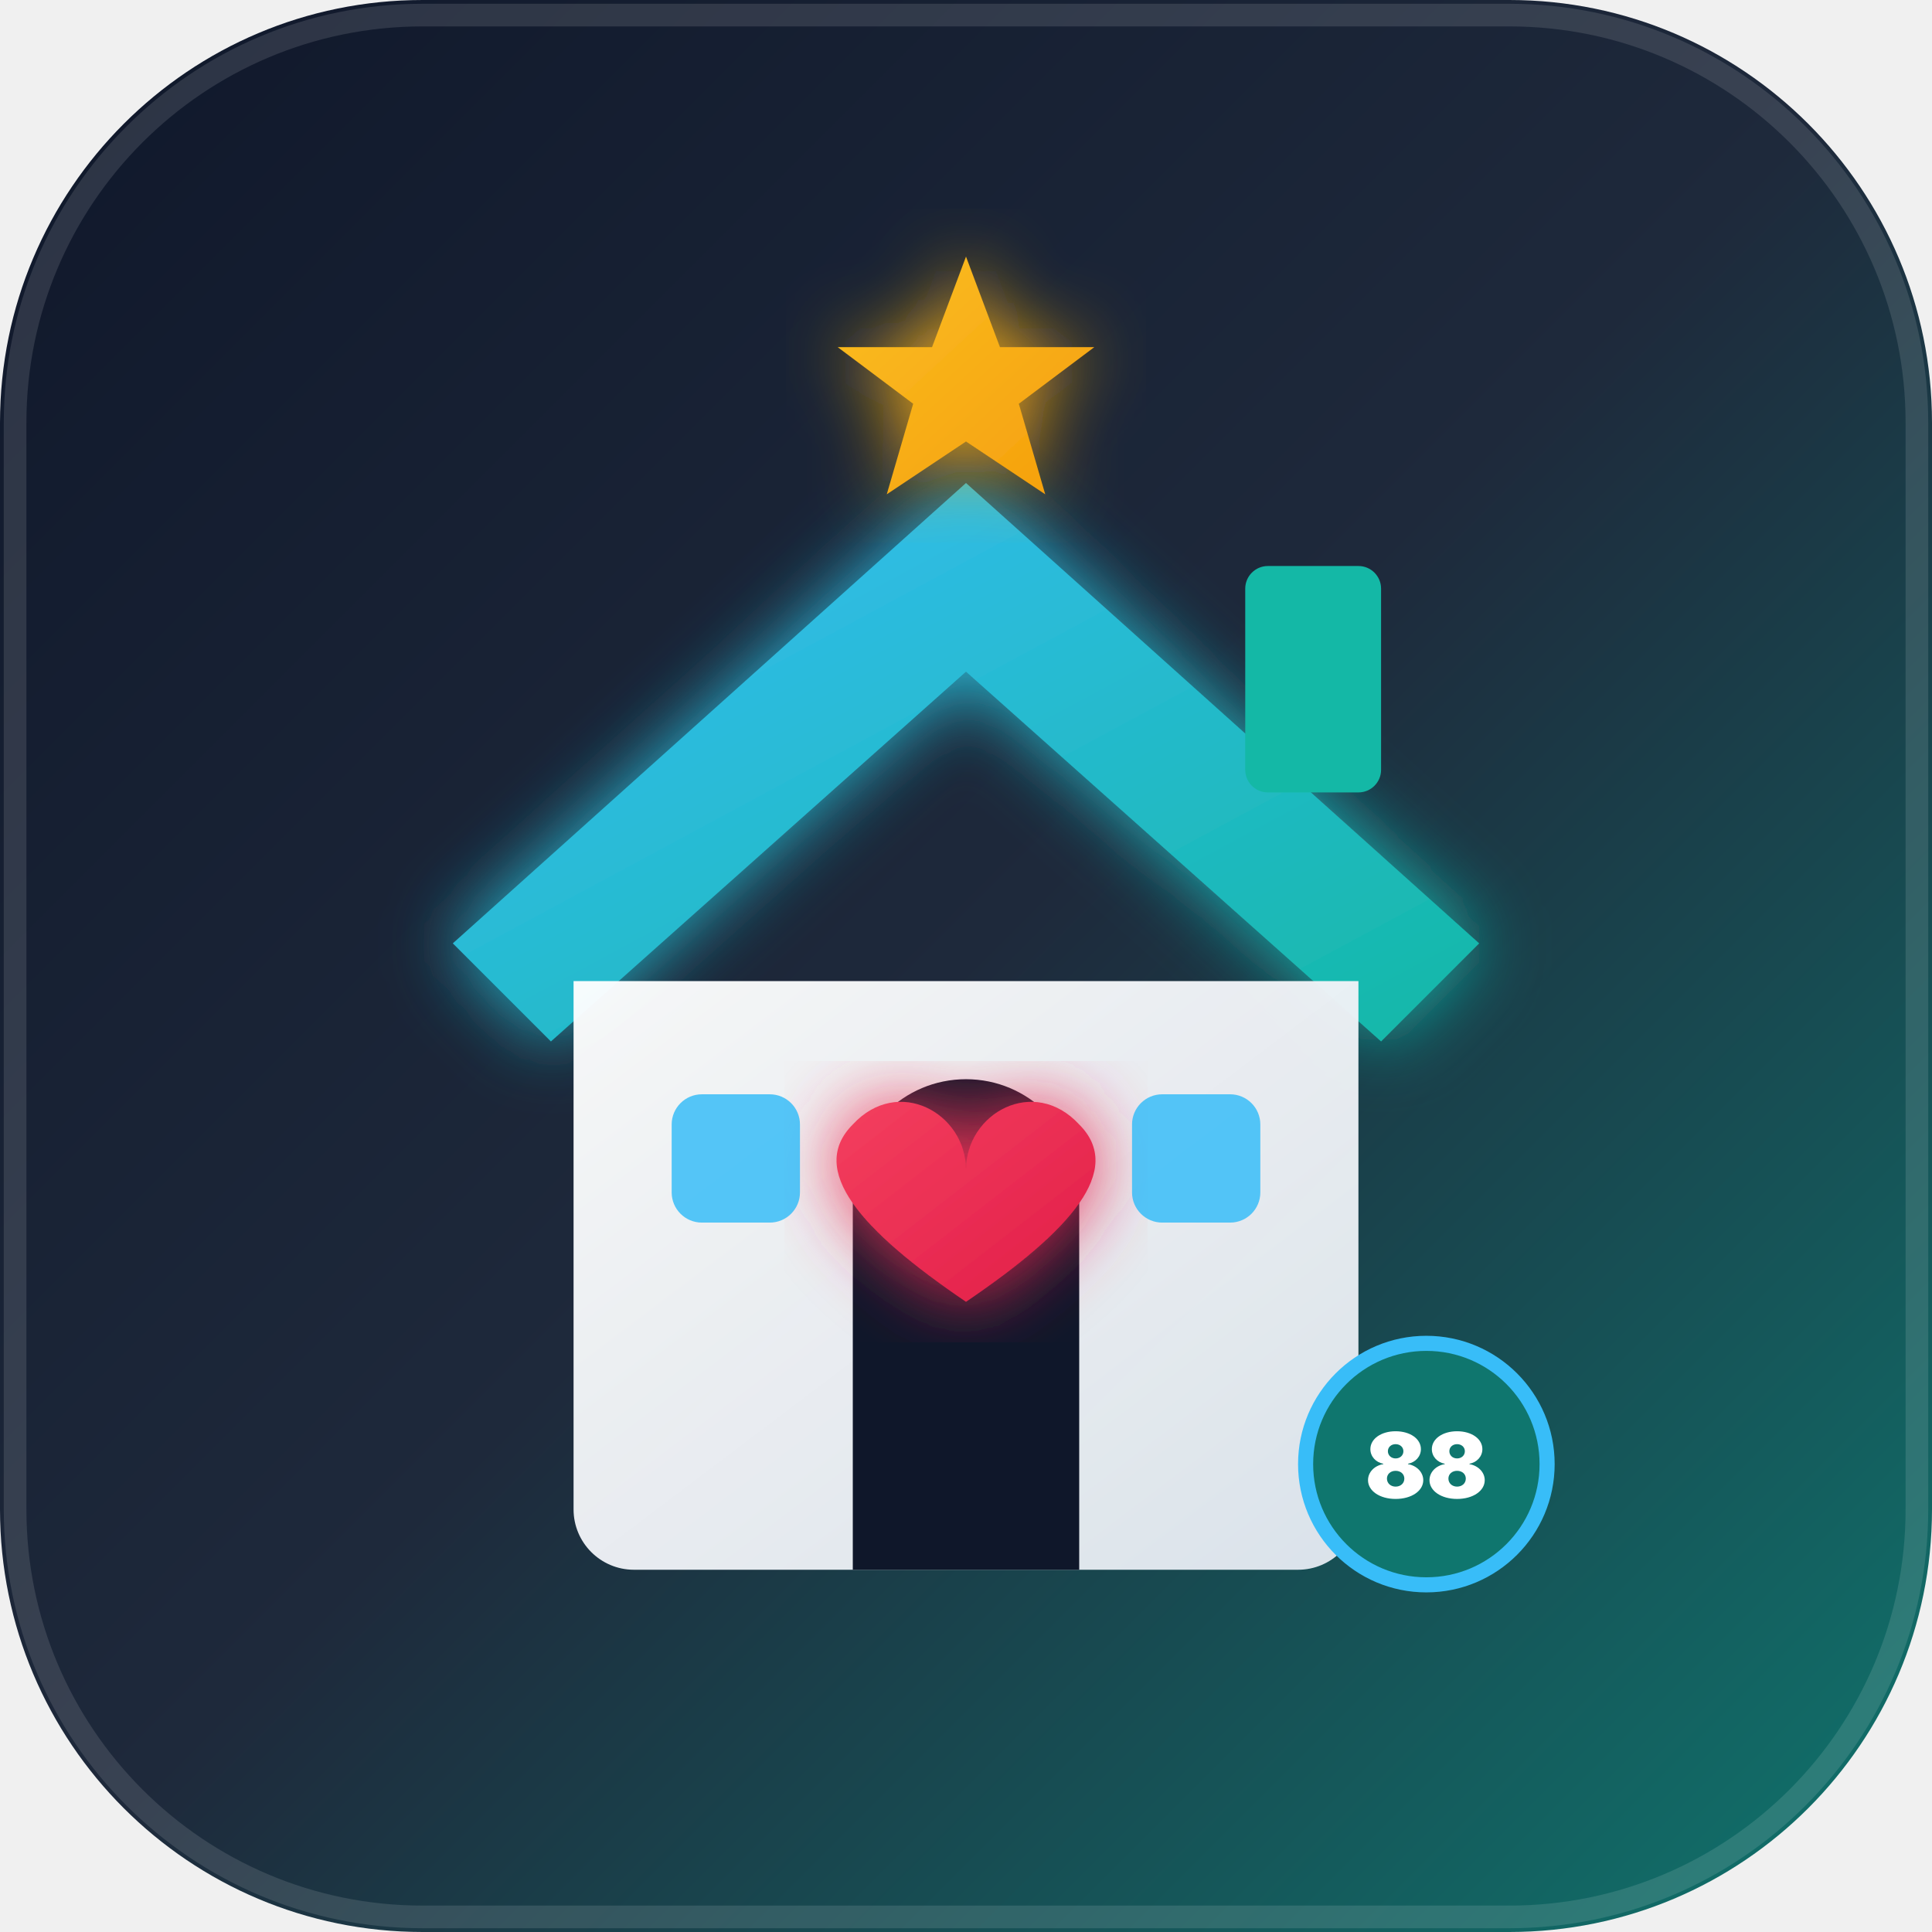
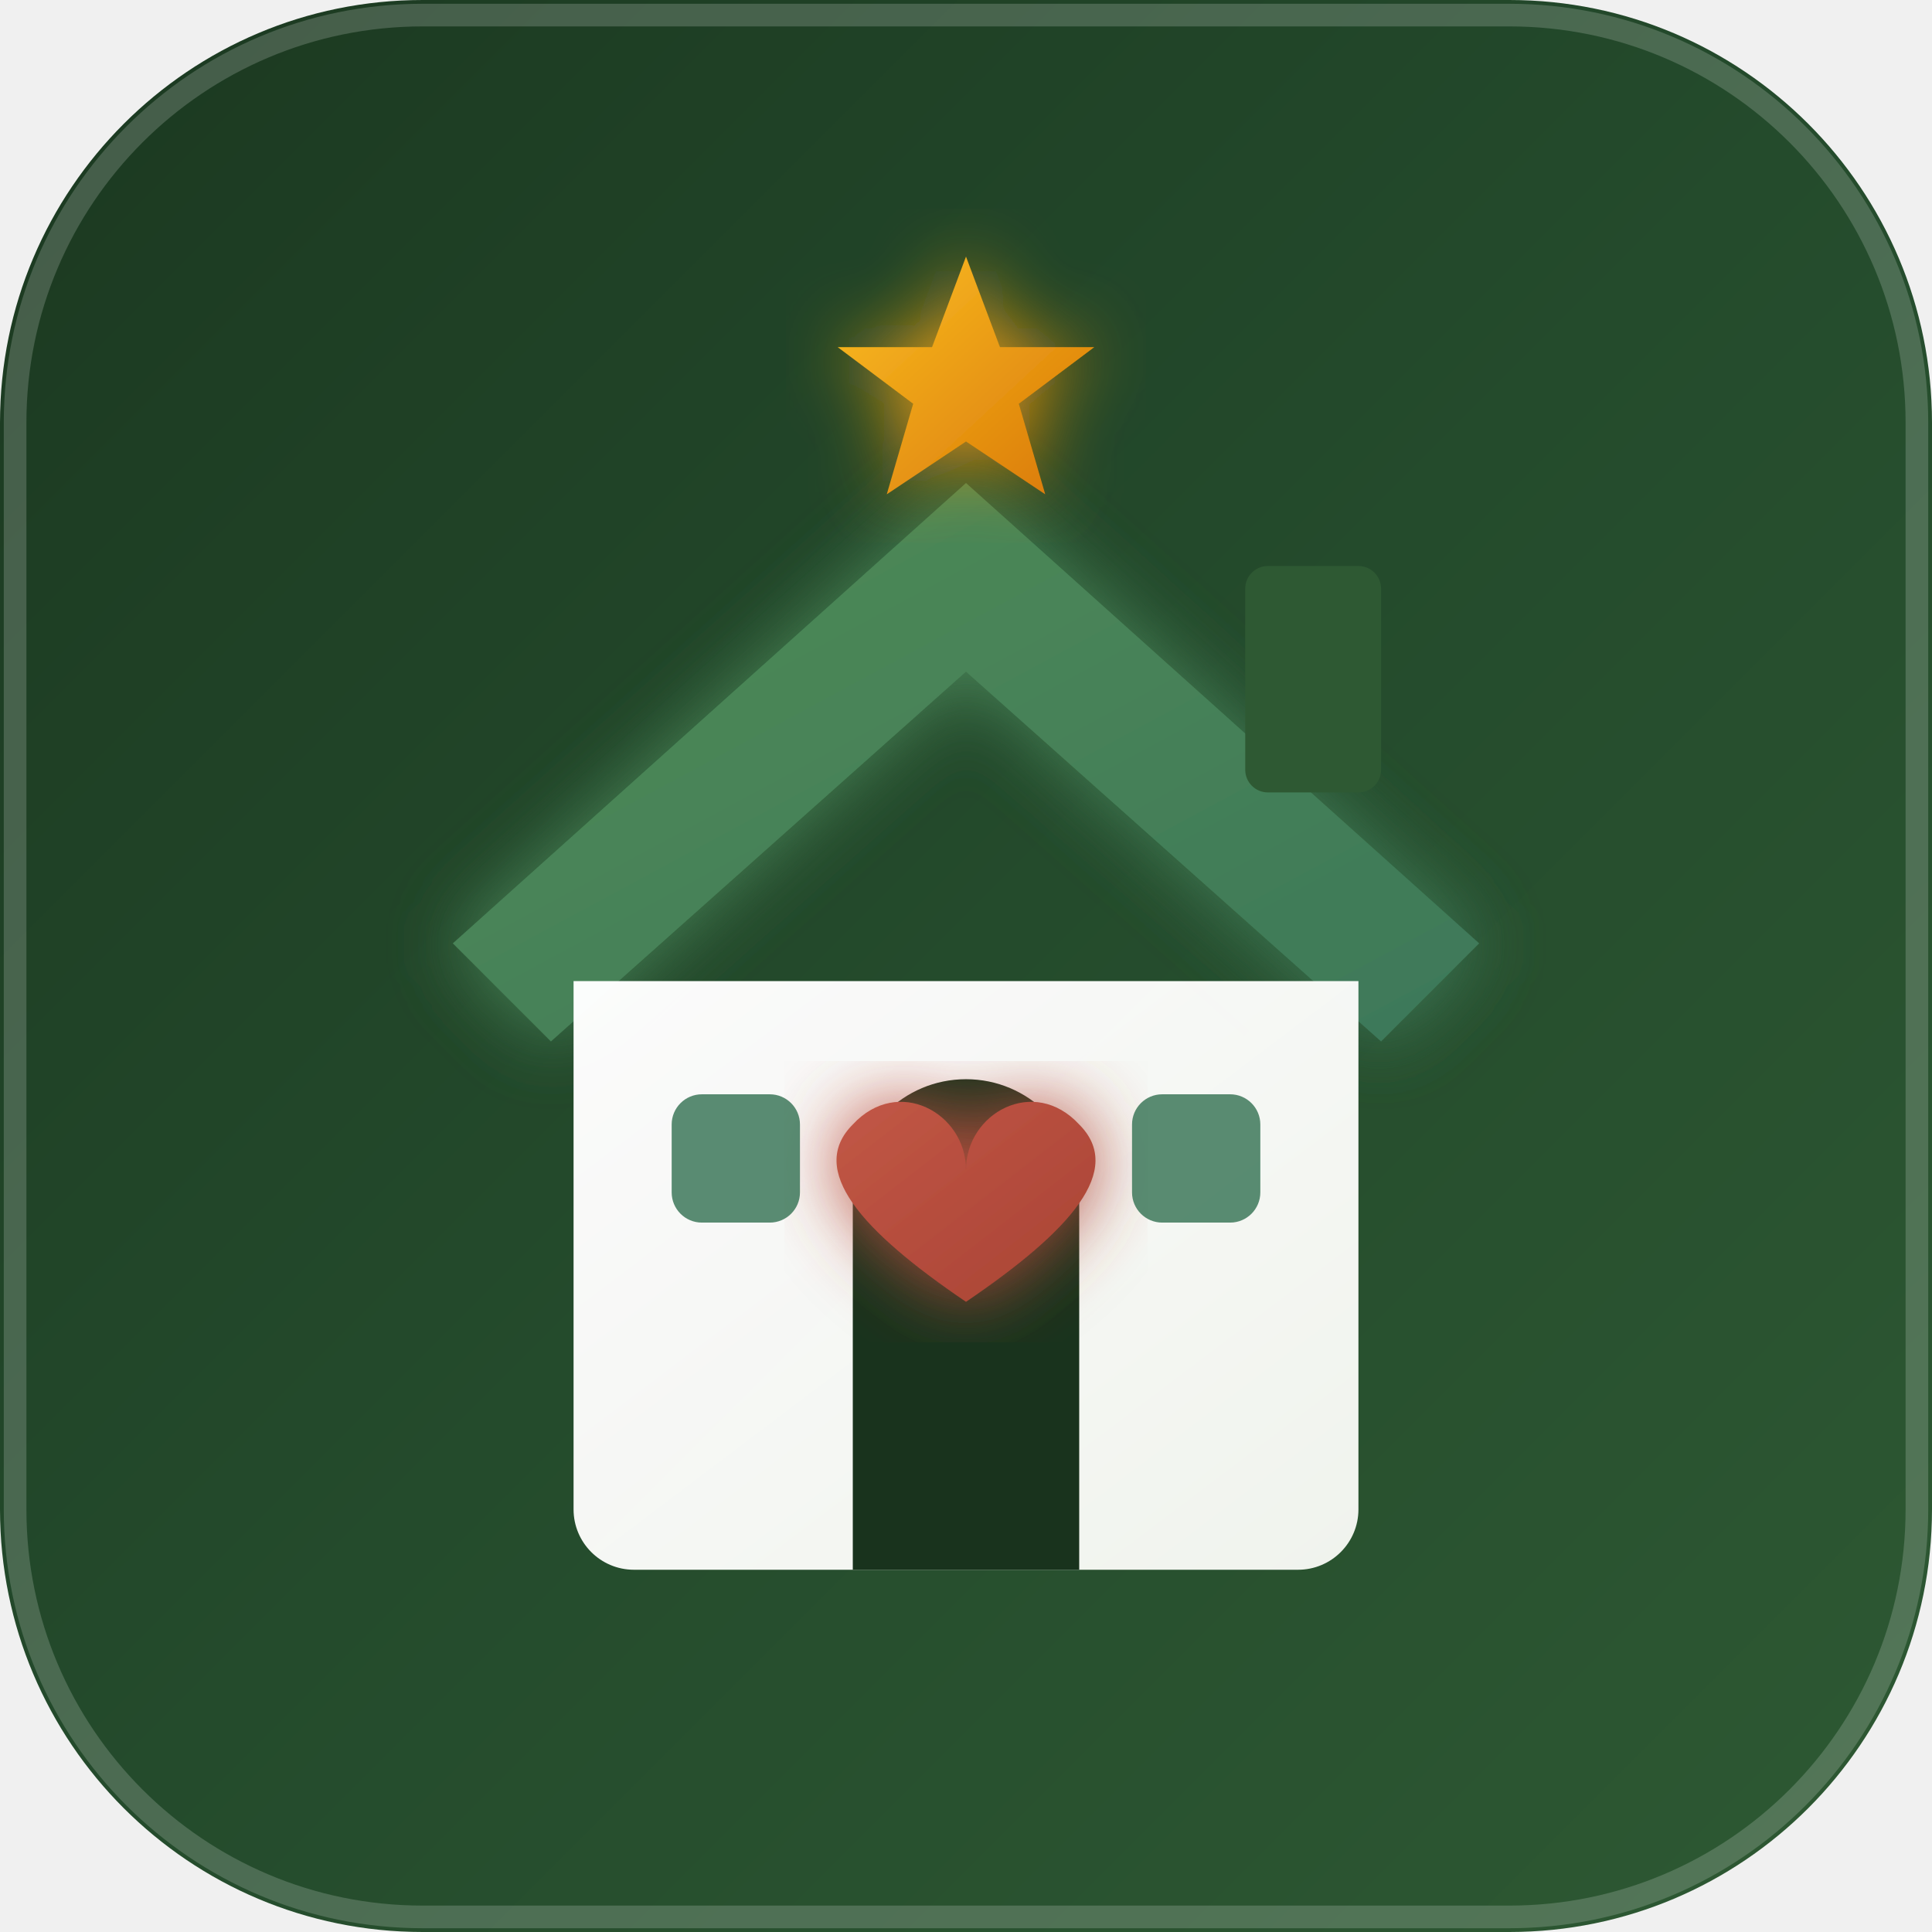
<svg xmlns="http://www.w3.org/2000/svg" viewBox="0 0 512 512" width="512" height="512">
  <defs>
    <linearGradient id="bgGrad" x1="0%" y1="0%" x2="100%" y2="100%">
-       <stop offset="0%" stop-color="#0f172a" />
-       <stop offset="50%" stop-color="#1e293b" />
-       <stop offset="100%" stop-color="#0f766e" />
+       <stop offset="0%" stop-color="#1b3820" />
+       <stop offset="50%" stop-color="#244b2c" />
+       <stop offset="100%" stop-color="#2e5933" />
    </linearGradient>
    <linearGradient id="roofGrad" x1="0%" y1="0%" x2="100%" y2="100%">
-       <stop offset="0%" stop-color="#38bdf8" />
-       <stop offset="100%" stop-color="#14b8a6" />
+       <stop offset="0%" stop-color="#508c56" />
+       <stop offset="100%" stop-color="#3d785a" />
    </linearGradient>
    <linearGradient id="wallGrad" x1="0%" y1="0%" x2="100%" y2="100%">
      <stop offset="0%" stop-color="#ffffff" />
-       <stop offset="100%" stop-color="#e2e8f0" />
+       <stop offset="100%" stop-color="#f4f6f1" />
    </linearGradient>
    <linearGradient id="heartGrad" x1="0%" y1="0%" x2="100%" y2="100%">
-       <stop offset="0%" stop-color="#f43f5e" />
-       <stop offset="100%" stop-color="#e11d48" />
+       <stop offset="0%" stop-color="#c25746" />
+       <stop offset="100%" stop-color="#a84334" />
    </linearGradient>
    <linearGradient id="starGrad" x1="0%" y1="0%" x2="100%" y2="100%">
      <stop offset="0%" stop-color="#fbbf24" />
-       <stop offset="100%" stop-color="#f59e0b" />
+       <stop offset="100%" stop-color="#d97706" />
    </linearGradient>
    <filter id="glow" x="-20%" y="-20%" width="140%" height="140%">
      <feGaussianBlur stdDeviation="10" result="blur" />
      <feComposite in="SourceGraphic" in2="blur" operator="over" />
    </filter>
  </defs>
  <rect width="512" height="512" rx="112" fill="url(#bgGrad)" />
-   <rect width="504" height="504" x="4" y="4" rx="108" fill="none" stroke="rgba(255,255,255,0.12)" stroke-width="6" />
+   <rect width="504" height="504" x="4" y="4" rx="108" fill="none" stroke="rgba(255,255,255,0.18)" stroke-width="6" />
  <path d="M 120 250 L 256 128 L 392 250 L 366 276 L 256 178 L 146 276 Z" fill="url(#roofGrad)" filter="url(#glow)" />
-   <rect x="330" y="150" width="36" height="60" rx="6" fill="#14b8a6" />
-   <path d="M 152 260 L 360 260 L 360 400 A 16 16 0 0 1 344 416 L 168 416 A 16 16 0 0 1 152 400 Z" fill="url(#wallGrad)" opacity="0.96" />
-   <path d="M 226 416 L 226 316 A 30 30 0 0 1 286 316 L 286 416 Z" fill="#0f172a" />
+   <rect x="330" y="150" width="36" height="60" rx="6" fill="#2e5933" />
+   <path d="M 152 260 L 360 260 L 360 400 A 16 16 0 0 1 344 416 L 168 416 A 16 16 0 0 1 152 400 Z" fill="url(#wallGrad)" opacity="0.98" />
+   <path d="M 226 416 L 226 316 A 30 30 0 0 1 286 316 L 286 416 Z" fill="#19331d" />
  <path d="M 256 310 C 256 295, 238 285, 226 298 C 214 310, 228 326, 256 345 C 284 326, 298 310, 286 298 C 274 285, 256 295, 256 310 Z" fill="url(#heartGrad)" filter="url(#glow)" />
-   <rect x="178" y="290" width="34" height="34" rx="8" fill="#38bdf8" opacity="0.85" />
-   <rect x="300" y="290" width="34" height="34" rx="8" fill="#38bdf8" opacity="0.85" />
+   <rect x="178" y="290" width="34" height="34" rx="8" fill="#3d785a" opacity="0.85" />
+   <rect x="300" y="290" width="34" height="34" rx="8" fill="#3d785a" opacity="0.85" />
  <path d="M 256 68 L 265 92 L 290 92 L 270 107 L 277 131 L 256 117 L 235 131 L 242 107 L 222 92 L 247 92 Z" fill="url(#starGrad)" filter="url(#glow)" />
-   <g transform="translate(350, 360)">
-     <circle cx="28" cy="28" r="32" fill="#0f766e" stroke="#38bdf8" stroke-width="4" />
-     <text x="28" y="37" font-family="system-ui, -apple-system, sans-serif" font-size="24" font-weight="900" fill="#ffffff" text-anchor="middle">88</text>
-   </g>
</svg>
